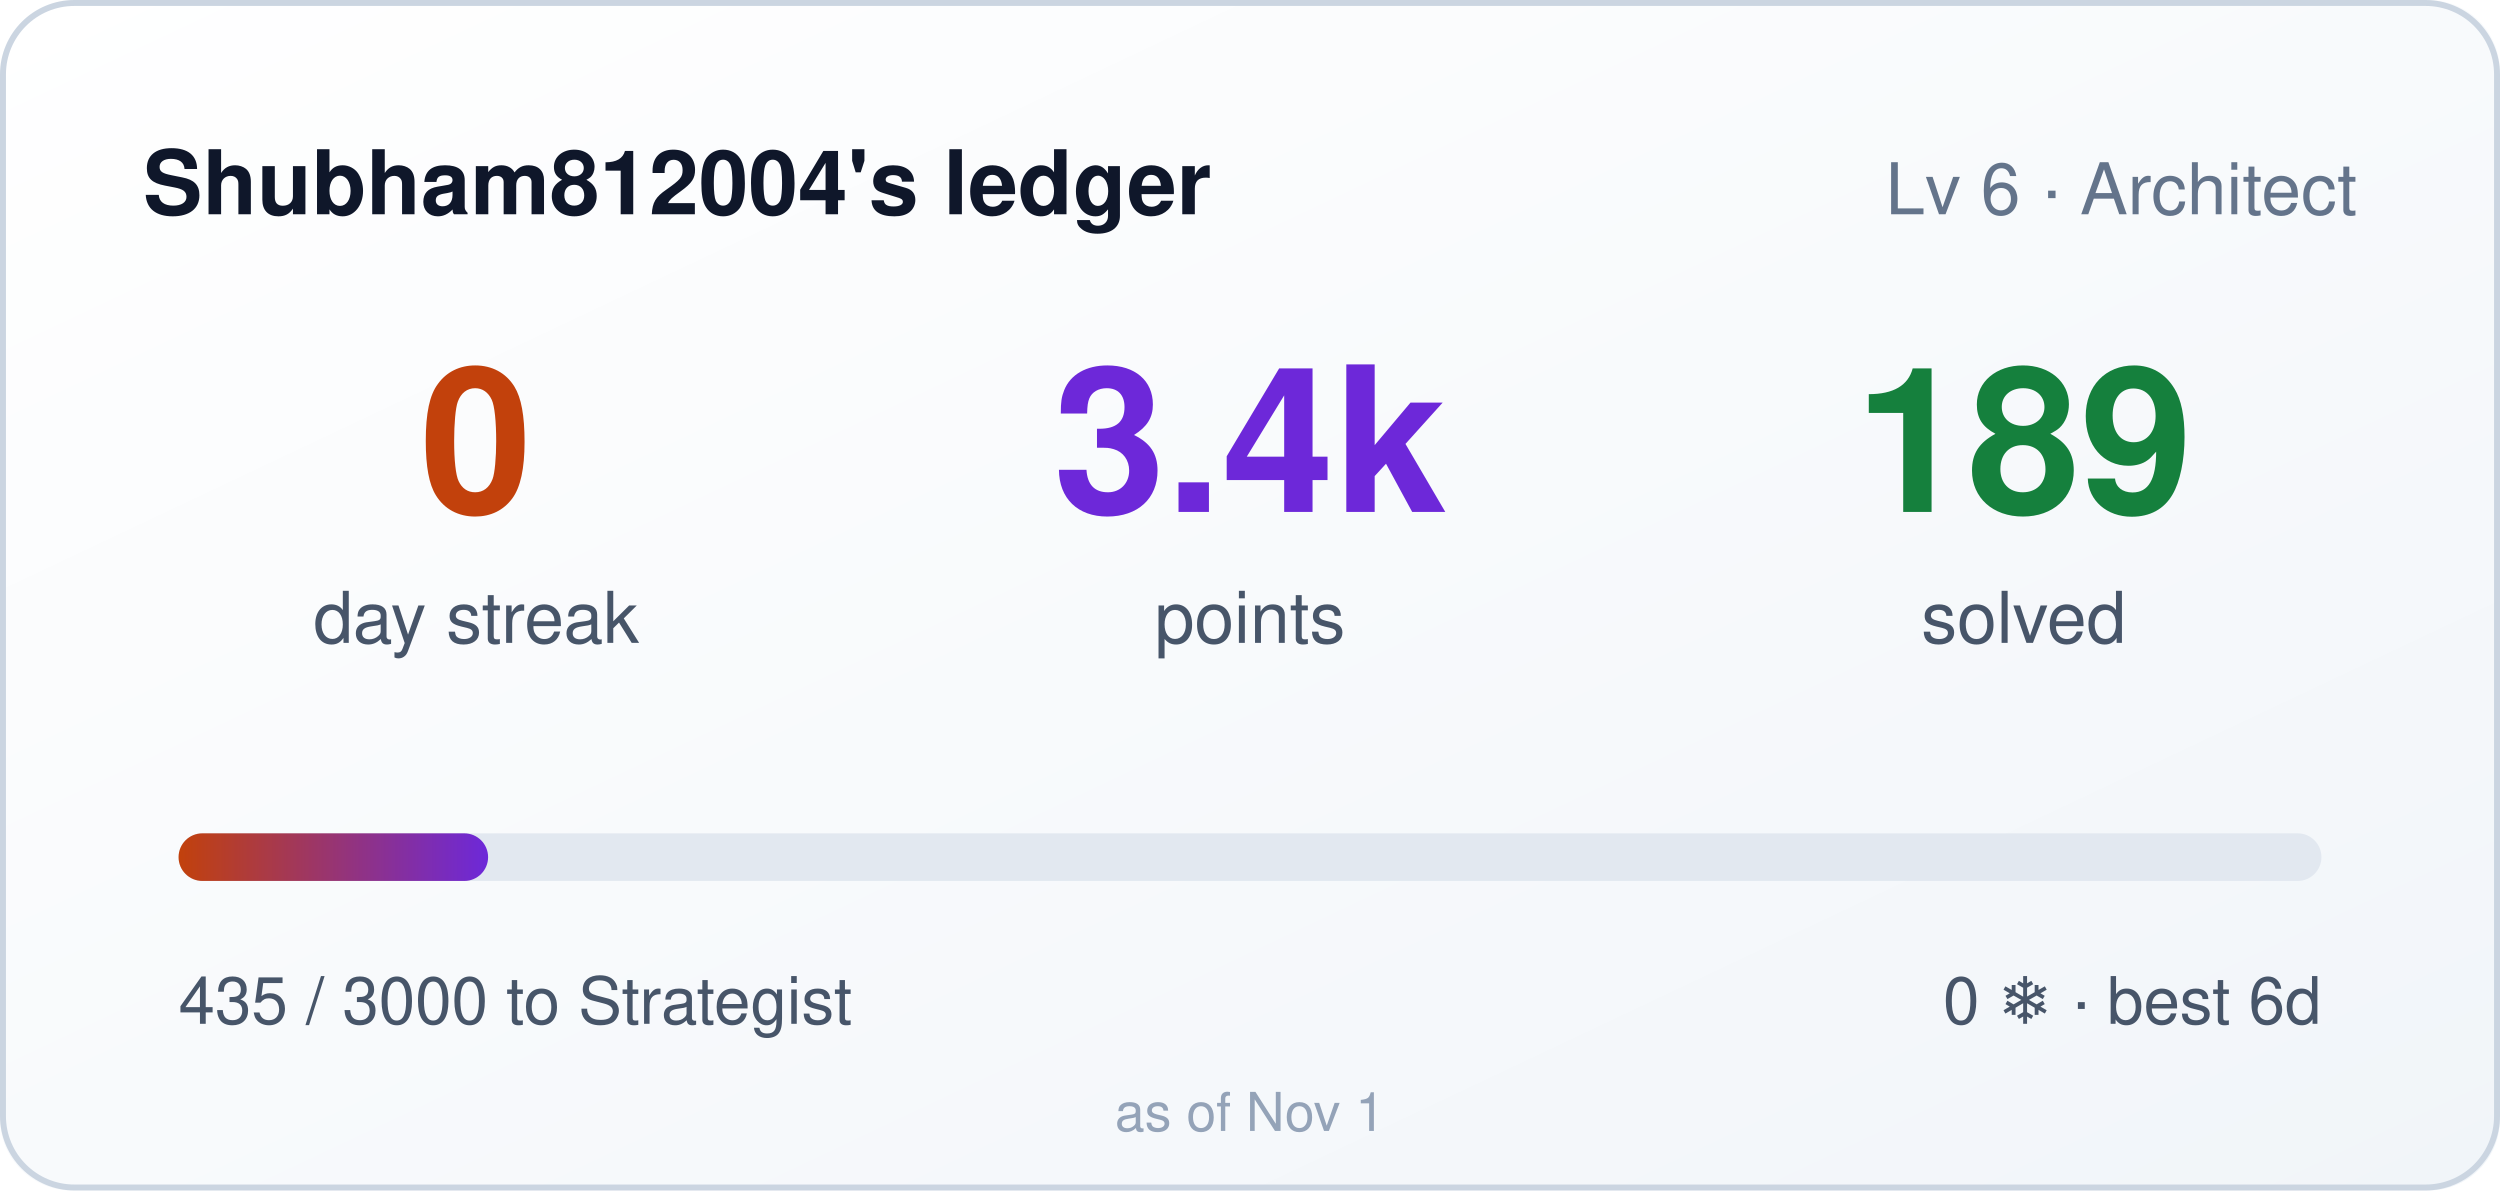
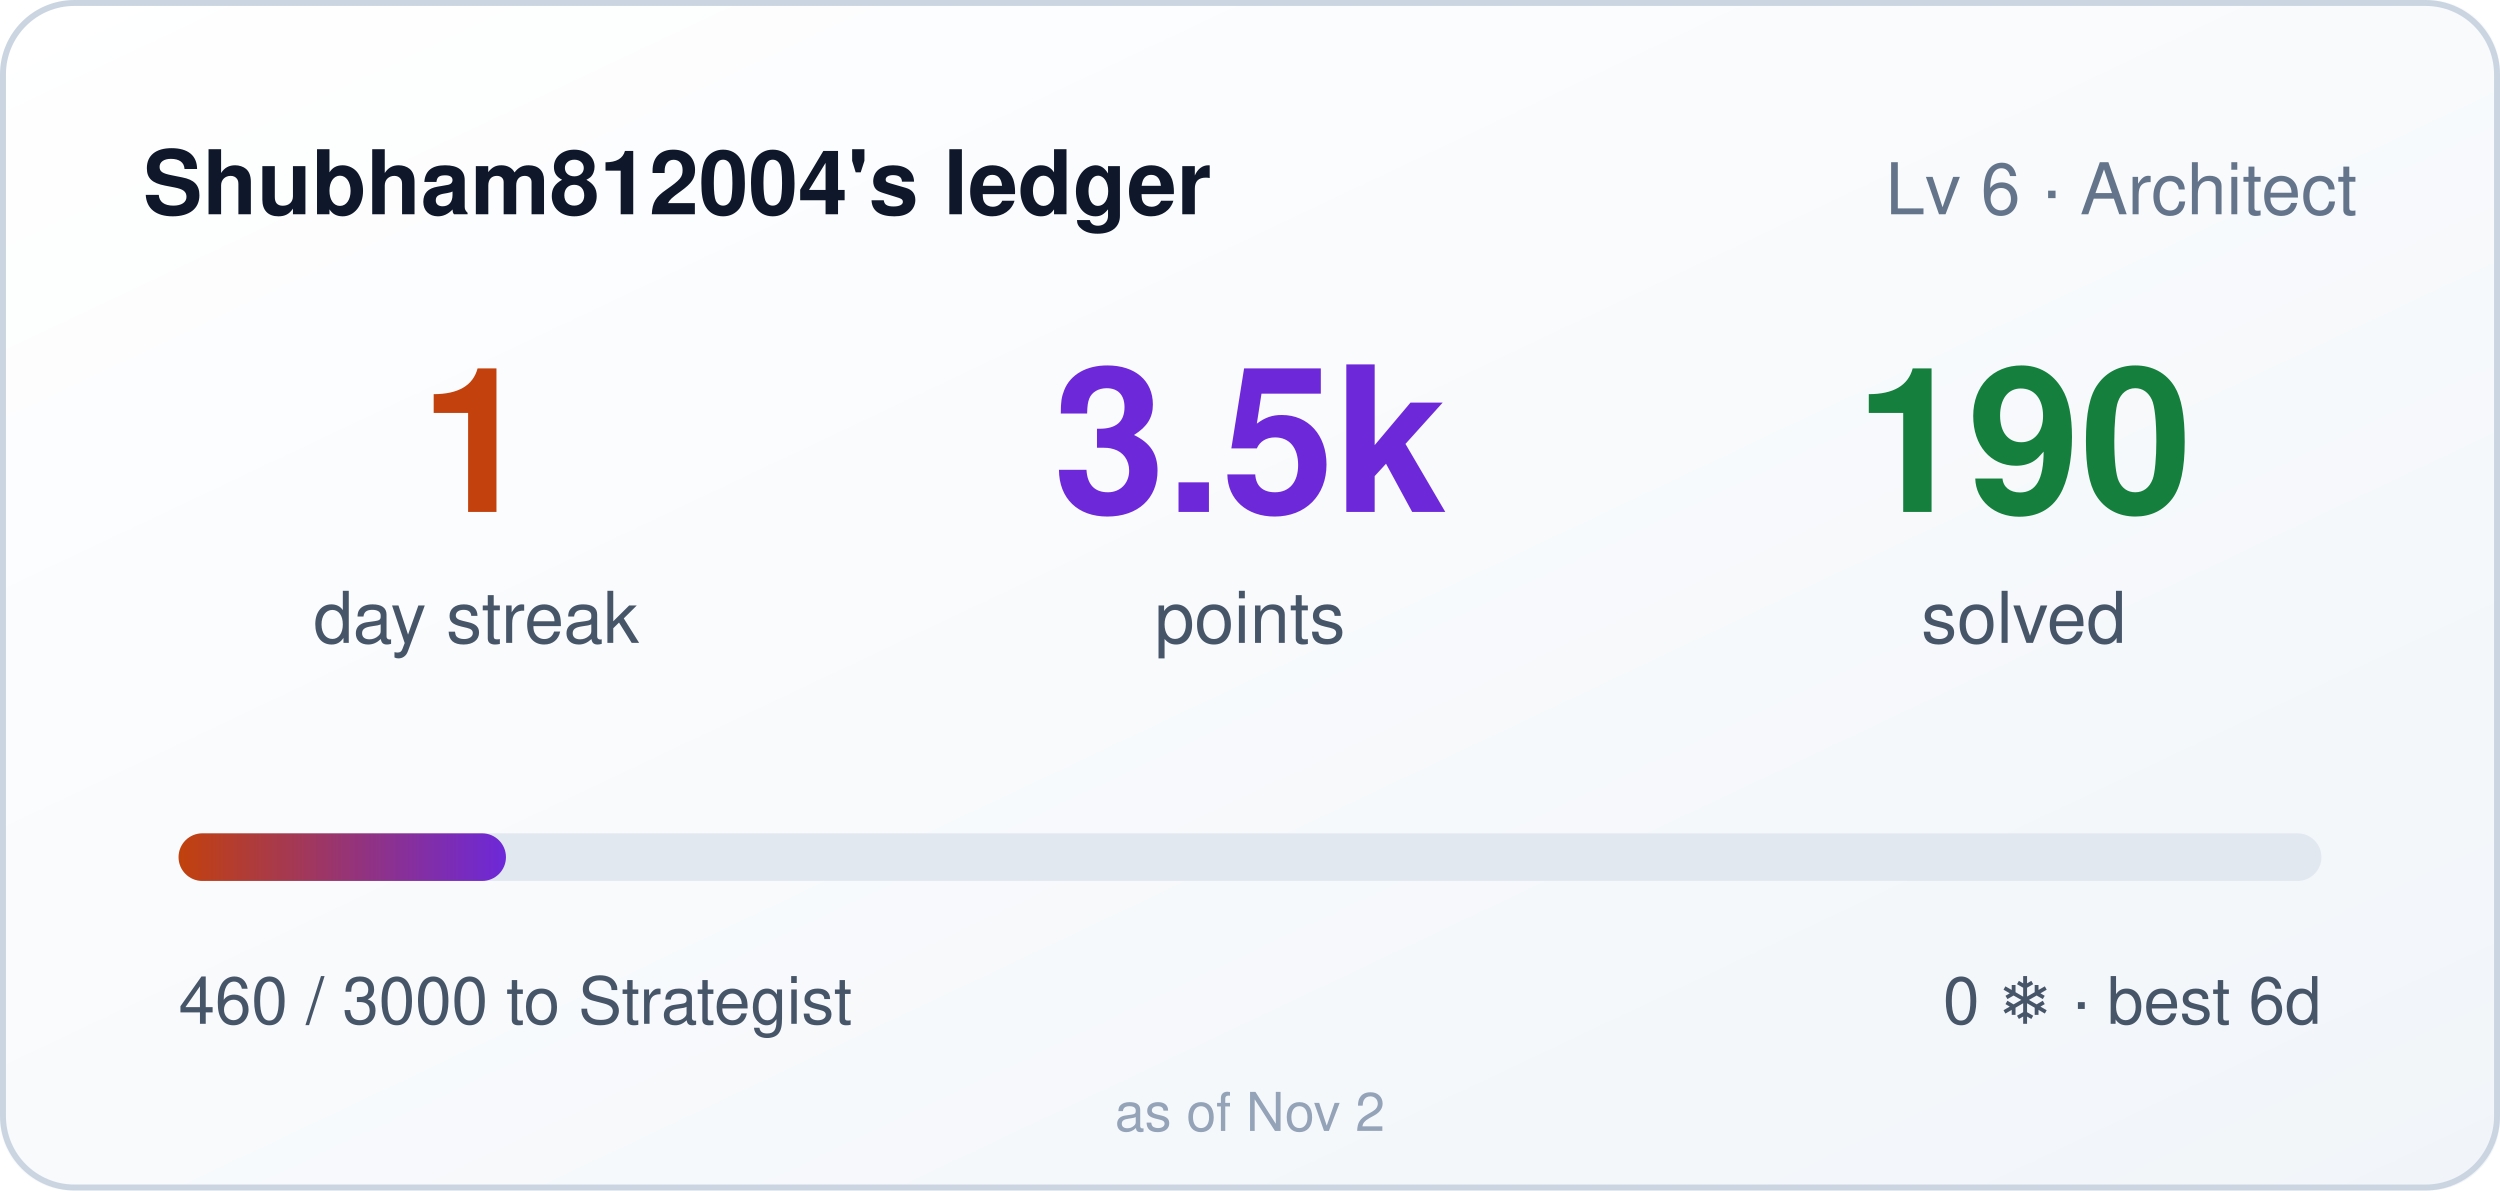
- <svg xmlns="http://www.w3.org/2000/svg" width="420" height="200" role="img" aria-label="Shubham812004's ledger: 0 day streak, 3435 points">
+ <svg xmlns="http://www.w3.org/2000/svg" width="420" height="200" role="img" aria-label="Shubham812004's ledger: 1 day streak, 3460 points">
  <style>
    .bar,.n{transform-box:fill-box}
    .bar{transform-origin:left center}
    @media (prefers-reduced-motion: no-preference){
      .bar{animation:cl-grow .9s cubic-bezier(.22,1,.36,1) both}
      .n{animation:cl-rise .5s ease-out both}
      .n2{animation-delay:.08s}
      .n3{animation-delay:.16s}
    }
    @keyframes cl-grow{from{transform:scaleX(0)}to{transform:scaleX(1)}}
    @keyframes cl-rise{from{opacity:0;transform:translateY(6px)}to{opacity:1;transform:none}}
  </style>
  <defs>
    <linearGradient id="bg" x1="0" y1="0" x2="1" y2="1">
      <stop offset="0" stop-color="#ffffff" />
      <stop offset="1" stop-color="#f1f5f9" />
    </linearGradient>
    <linearGradient id="bar" x1="0" y1="0" x2="1" y2="0">
      <stop offset="0" stop-color="#c2410c" />
      <stop offset="1" stop-color="#6d28d9" />
    </linearGradient>
  </defs>
  <rect width="420" height="200" rx="12" fill="url(#bg)" />
  <rect x="0.5" y="0.5" width="419" height="199" rx="12" fill="none" stroke="#cbd5e1" />
  <text x="24" y="36" fill="#0f172a" font-size="15" font-weight="600" font-family="Segoe UI,Helvetica,Arial,sans-serif">Shubham812004's ledger</text>
  <text x="396" y="36" fill="#64748b" font-size="12" text-anchor="end" font-family="Segoe UI,Helvetica,Arial,sans-serif">Lv 6 · Architect</text>
  <g font-family="Segoe UI,Helvetica,Arial,sans-serif">
-     <text class="n n1" x="80" y="86" fill="#c2410c" font-size="34" font-weight="700" text-anchor="middle">0</text>
+     <text class="n n1" x="80" y="86" fill="#c2410c" font-size="34" font-weight="700" text-anchor="middle">1</text>
    <text x="80" y="108" fill="#475569" font-size="12" text-anchor="middle">day streak</text>
-     <text class="n n2" x="210" y="86" fill="#6d28d9" font-size="34" font-weight="700" text-anchor="middle">3.4k</text>
+     <text class="n n2" x="210" y="86" fill="#6d28d9" font-size="34" font-weight="700" text-anchor="middle">3.5k</text>
    <text x="210" y="108" fill="#475569" font-size="12" text-anchor="middle">points</text>
-     <text class="n n3" x="340" y="86" fill="#15803d" font-size="34" font-weight="700" text-anchor="middle">189</text>
+     <text class="n n3" x="340" y="86" fill="#15803d" font-size="34" font-weight="700" text-anchor="middle">190</text>
    <text x="340" y="108" fill="#475569" font-size="12" text-anchor="middle">solved</text>
  </g>
  <rect x="30" y="140" width="360" height="8" rx="4" fill="#e2e8f0" />
-   <rect class="bar" x="30" y="140" width="52" height="8" rx="4" fill="url(#bar)" />
-   <text x="30" y="172" fill="#475569" font-size="11" font-family="Segoe UI,Helvetica,Arial,sans-serif">435 / 3000 to Strategist</text>
+   <rect class="bar" x="30" y="140" width="55" height="8" rx="4" fill="url(#bar)" />
+   <text x="30" y="172" fill="#475569" font-size="11" font-family="Segoe UI,Helvetica,Arial,sans-serif">460 / 3000 to Strategist</text>
  <text x="390" y="172" fill="#475569" font-size="11" text-anchor="end" font-family="Segoe UI,Helvetica,Arial,sans-serif">0 ❄ · best 6d</text>
-   <text x="210" y="190" fill="#94a3b8" font-size="9" text-anchor="middle" font-family="Segoe UI,Helvetica,Arial,sans-serif">as of Nov 1</text>
+   <text x="210" y="190" fill="#94a3b8" font-size="9" text-anchor="middle" font-family="Segoe UI,Helvetica,Arial,sans-serif">as of Nov 2</text>
</svg>
